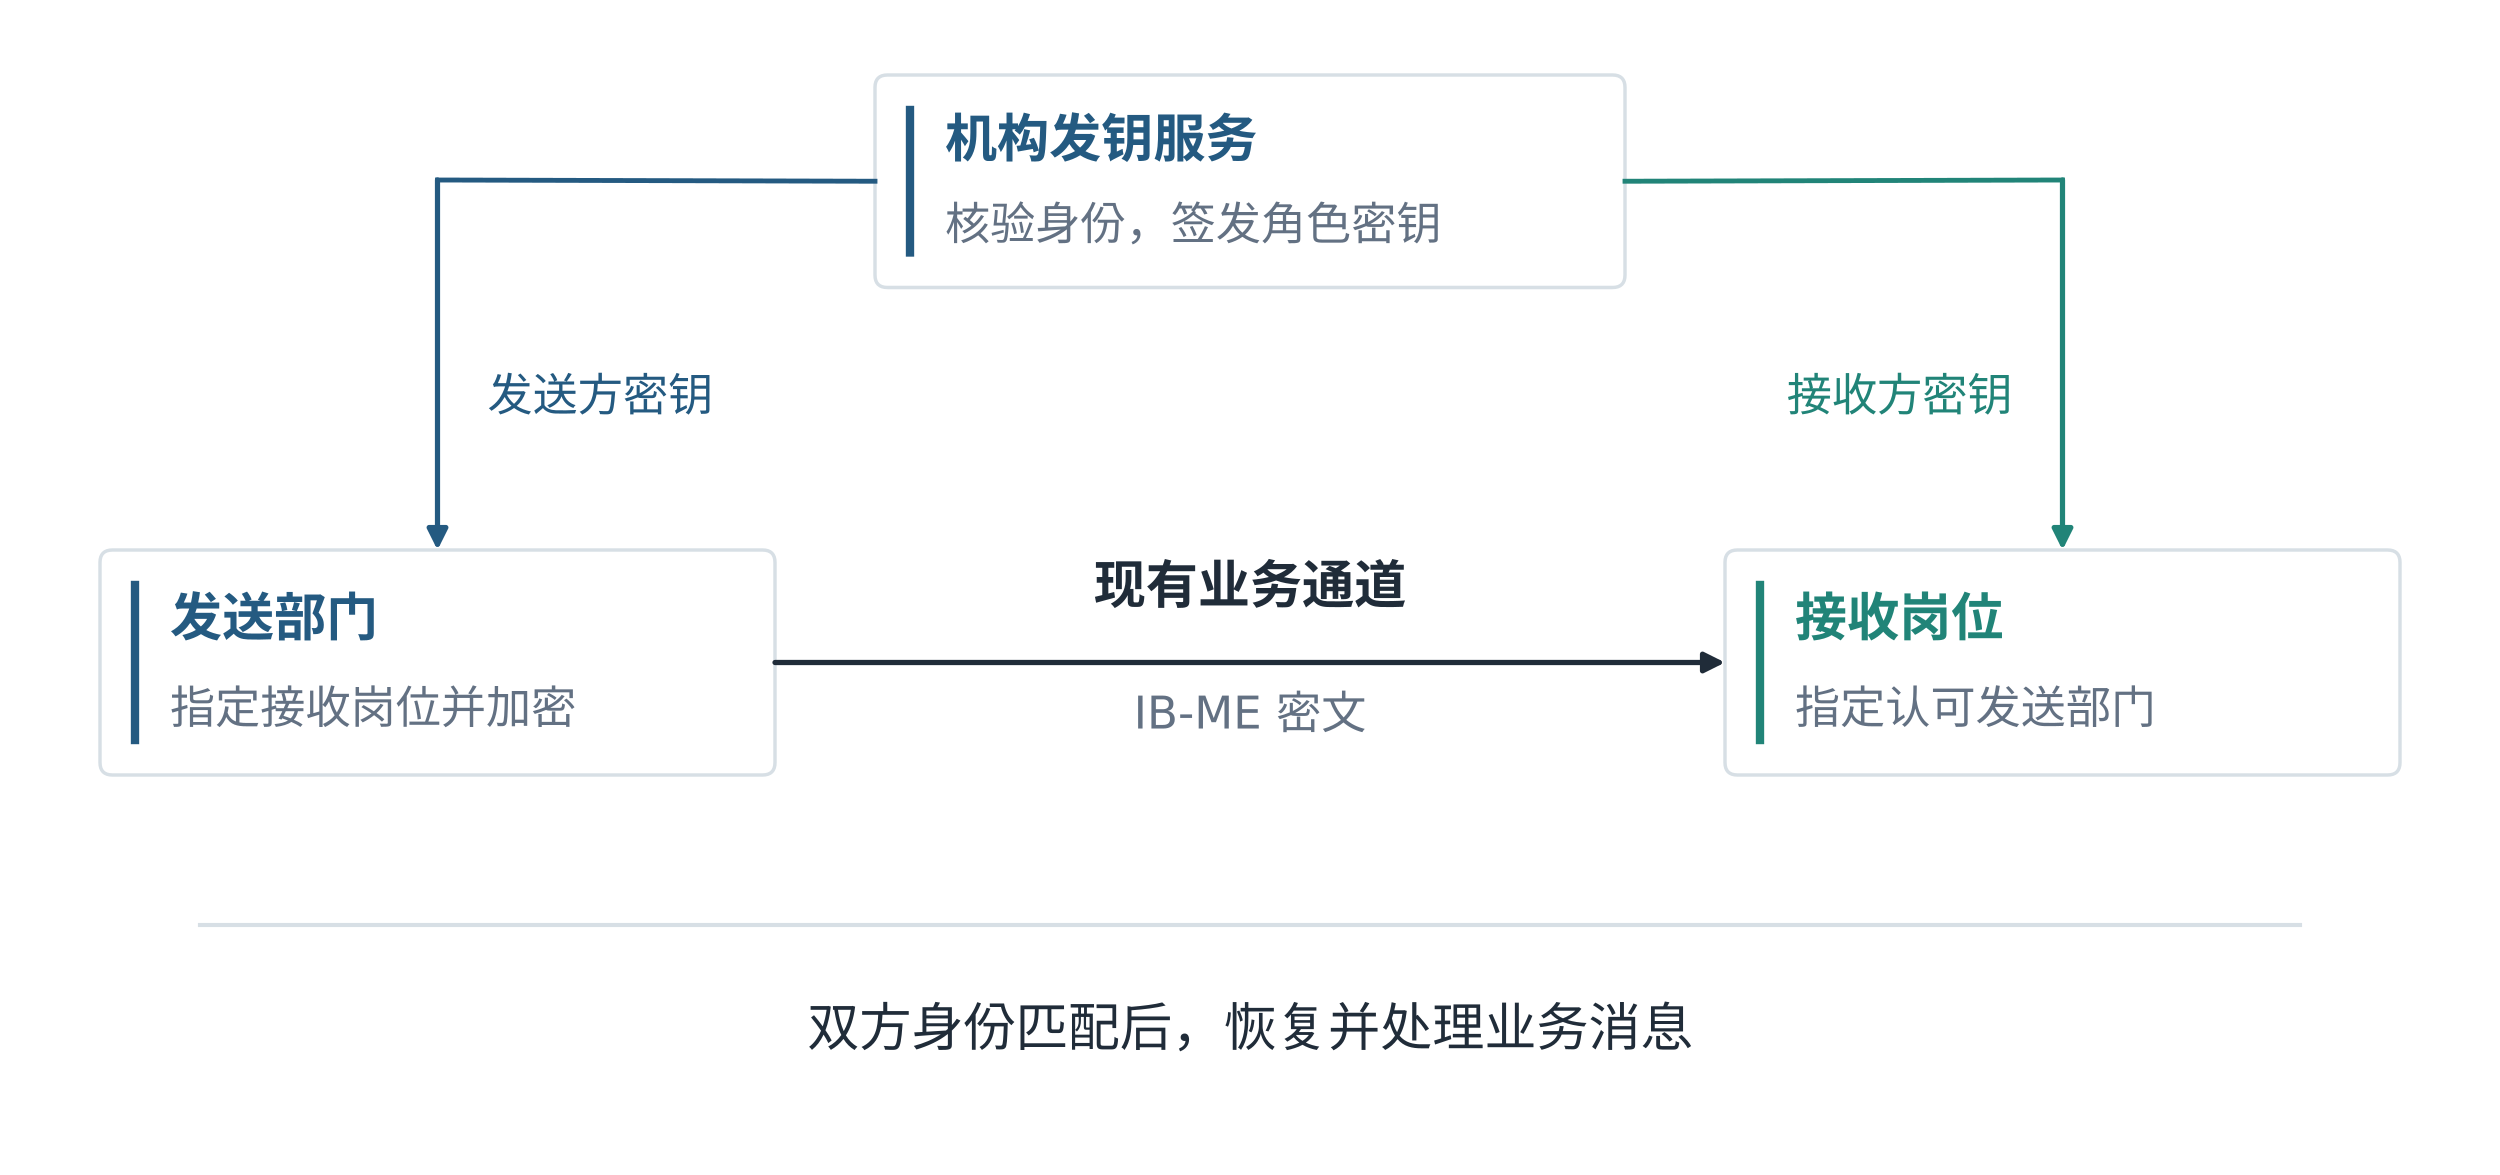
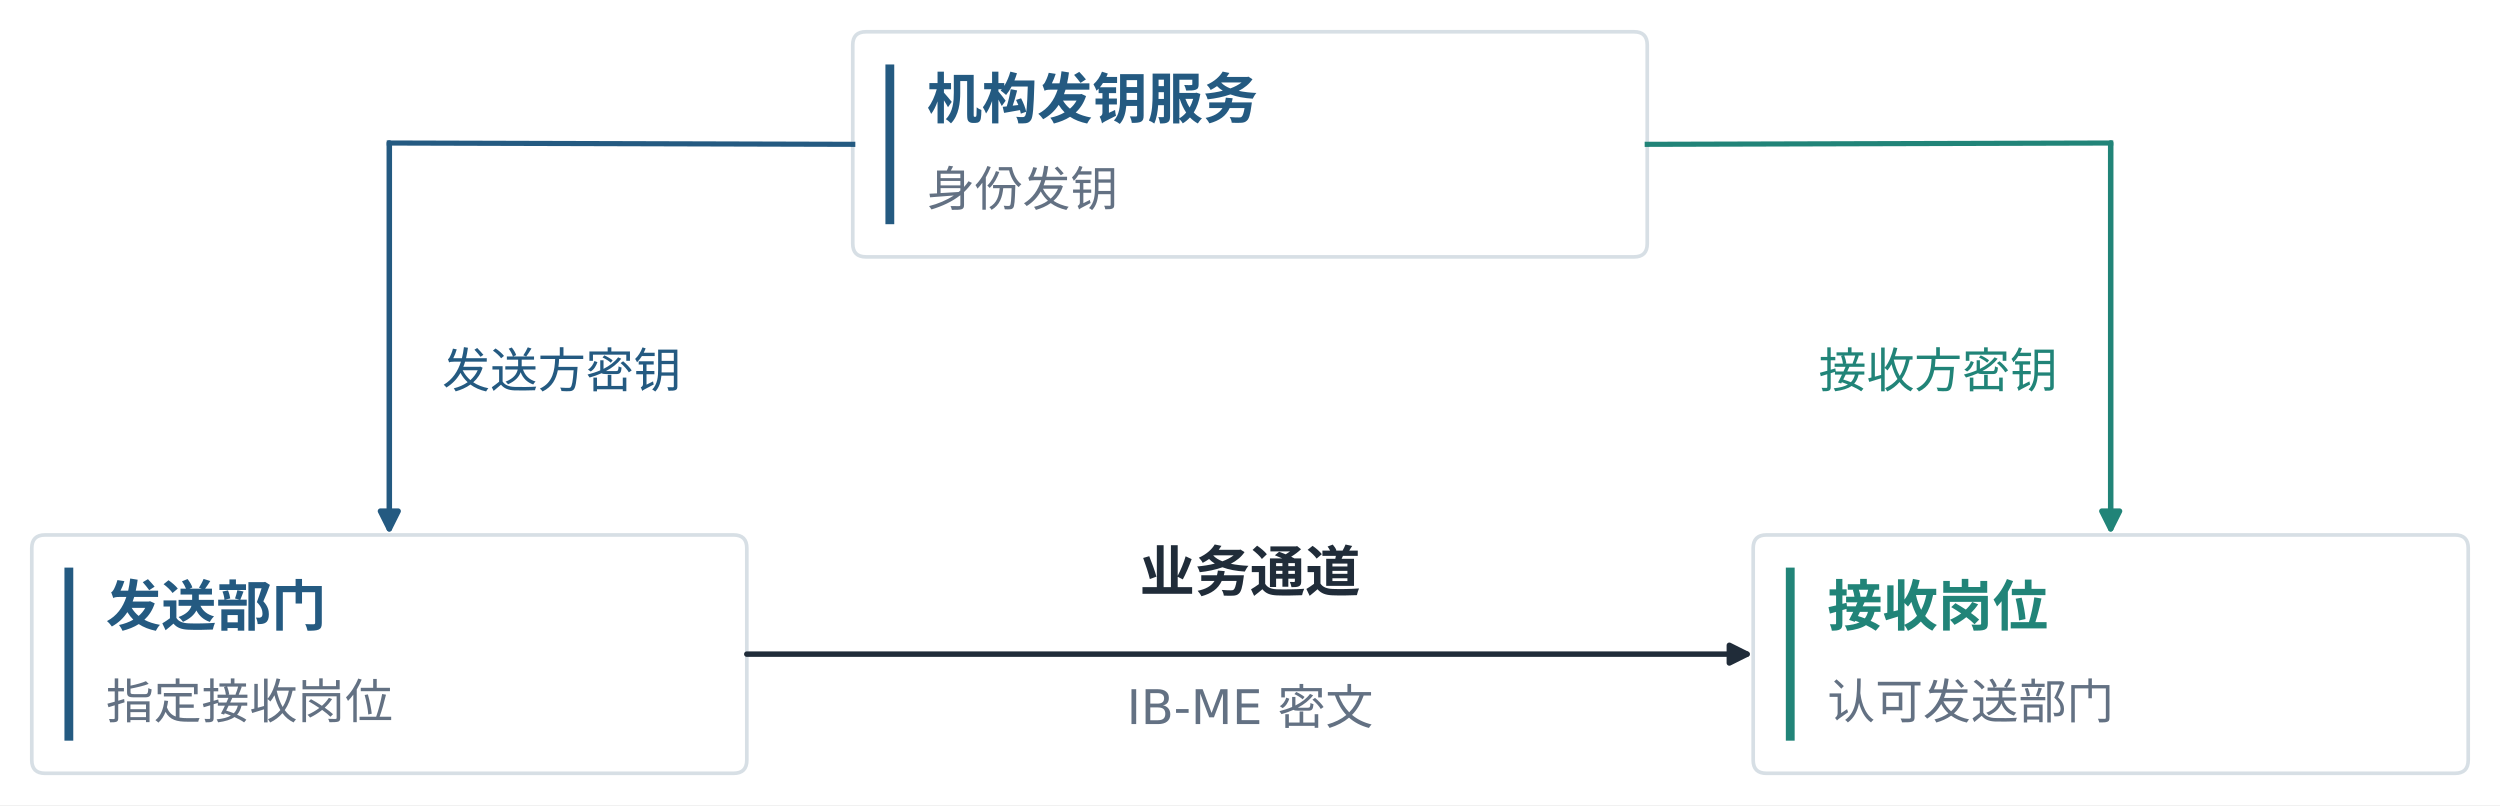
- <svg xmlns="http://www.w3.org/2000/svg" width="720pt" height="338.4pt" viewBox="0 0 720 338.4" version="1.1">
+ <svg xmlns="http://www.w3.org/2000/svg" width="679.68pt" height="218.88pt" viewBox="0 0 679.68 218.88" version="1.1">
  <defs>
    <style type="text/css">*{stroke-linejoin: round; stroke-linecap: butt}</style>
  </defs>
  <g id="figure_1">
    <g id="patch_1">
-       <path d="M 0 338.4 L 720 338.4 L 720 0 L 0 0 z " style="fill: #ffffff" />
+       <path d="M 0 218.88 L 679.68 218.88 L 679.68 -0 L 0 -0 z " style="fill: #ffffff" />
    </g>
    <g id="axes_1">
      <g id="patch_2">
-         <path d="M 255.6 21.6 L 464.4 21.6 Q 468 21.6 468 25.2 L 468 79.2 Q 468 82.8 464.4 82.8 L 255.6 82.8 Q 252 82.8 252 79.2 L 252 25.2 Q 252 21.6 255.6 21.6 z " clip-path="url(#p4b6ecd6855)" style="fill: #ffffff; stroke: #d7dfe5; stroke-linejoin: miter" />
+         <path d="M 235.44 8.64 L 444.24 8.64 Q 447.84 8.64 447.84 12.24 L 447.84 66.24 Q 447.84 69.84 444.24 69.84 L 235.44 69.84 Q 231.84 69.84 231.84 66.24 L 231.84 12.24 Q 231.84 8.64 235.44 8.64 z " clip-path="url(#pa78b67288a)" style="fill: #ffffff; stroke: #d7dfe5; stroke-linejoin: miter" />
      </g>
      <g id="patch_3">
-         <path d="M 32.4 158.4 L 219.6 158.4 Q 223.2 158.4 223.2 162 L 223.2 219.6 Q 223.2 223.2 219.6 223.2 L 32.4 223.2 Q 28.8 223.2 28.8 219.6 L 28.8 162 Q 28.8 158.4 32.4 158.4 z " clip-path="url(#p4b6ecd6855)" style="fill: #ffffff; stroke: #d7dfe5; stroke-linejoin: miter" />
+         <path d="M 12.24 145.44 L 199.44 145.44 Q 203.04 145.44 203.04 149.04 L 203.04 206.64 Q 203.04 210.24 199.44 210.24 L 12.24 210.24 Q 8.64 210.24 8.64 206.64 L 8.64 149.04 Q 8.64 145.44 12.24 145.44 z " clip-path="url(#pa78b67288a)" style="fill: #ffffff; stroke: #d7dfe5; stroke-linejoin: miter" />
      </g>
      <g id="patch_4">
-         <path d="M 500.4 158.4 L 687.6 158.4 Q 691.2 158.4 691.2 162 L 691.2 219.6 Q 691.2 223.2 687.6 223.2 L 500.4 223.2 Q 496.8 223.2 496.8 219.6 L 496.8 162 Q 496.8 158.4 500.4 158.4 z " clip-path="url(#p4b6ecd6855)" style="fill: #ffffff; stroke: #d7dfe5; stroke-linejoin: miter" />
+         <path d="M 480.24 145.44 L 667.44 145.44 Q 671.04 145.44 671.04 149.04 L 671.04 206.64 Q 671.04 210.24 667.44 210.24 L 480.24 210.24 Q 476.64 210.24 476.64 206.64 L 476.64 149.04 Q 476.64 145.44 480.24 145.44 z " clip-path="url(#pa78b67288a)" style="fill: #ffffff; stroke: #d7dfe5; stroke-linejoin: miter" />
      </g>
      <g id="patch_5">
-         <path d="M 126 51.84 Q 126 105.12 126 156.723 " clip-path="url(#p4b6ecd6855)" style="fill: none; stroke: #245a81; stroke-width: 1.5; stroke-linecap: round" />
-         <path d="M 128.4 151.923 L 126 156.723 L 123.6 151.923 z " clip-path="url(#p4b6ecd6855)" style="fill: #245a81; stroke: #245a81; stroke-width: 1.5; stroke-linecap: round" />
+         <path d="M 105.84 38.88 Q 105.84 92.16 105.84 143.763 " clip-path="url(#pa78b67288a)" style="fill: none; stroke: #245a81; stroke-width: 1.5; stroke-linecap: round" />
+         <path d="M 108.24 138.963 L 105.84 143.763 L 103.44 138.963 z " clip-path="url(#pa78b67288a)" style="fill: #245a81; stroke: #245a81; stroke-width: 1.5; stroke-linecap: round" />
      </g>
      <g id="patch_6">
-         <path d="M 594 51.84 Q 594 105.12 594 156.723 " clip-path="url(#p4b6ecd6855)" style="fill: none; stroke: #218478; stroke-width: 1.5; stroke-linecap: round" />
-         <path d="M 596.4 151.923 L 594 156.723 L 591.6 151.923 z " clip-path="url(#p4b6ecd6855)" style="fill: #218478; stroke: #218478; stroke-width: 1.5; stroke-linecap: round" />
+         <path d="M 573.84 38.88 Q 573.84 92.16 573.84 143.763 " clip-path="url(#pa78b67288a)" style="fill: none; stroke: #218478; stroke-width: 1.5; stroke-linecap: round" />
+         <path d="M 576.24 138.963 L 573.84 143.763 L 571.44 138.963 z " clip-path="url(#pa78b67288a)" style="fill: #218478; stroke: #218478; stroke-width: 1.5; stroke-linecap: round" />
      </g>
      <g id="patch_7">
-         <path d="M 223.2 190.8 Q 360 190.8 495.123 190.8 " clip-path="url(#p4b6ecd6855)" style="fill: none; stroke: #202c39; stroke-width: 1.5; stroke-linecap: round" />
-         <path d="M 490.323 188.4 L 495.123 190.8 L 490.323 193.2 z " clip-path="url(#p4b6ecd6855)" style="fill: #202c39; stroke: #202c39; stroke-width: 1.5; stroke-linecap: round" />
+         <path d="M 203.04 177.84 Q 339.84 177.84 474.963 177.84 " clip-path="url(#pa78b67288a)" style="fill: none; stroke: #202c39; stroke-width: 1.5; stroke-linecap: round" />
+         <path d="M 470.163 175.44 L 474.963 177.84 L 470.163 180.24 z " clip-path="url(#pa78b67288a)" style="fill: #202c39; stroke: #202c39; stroke-width: 1.5; stroke-linecap: round" />
      </g>
      <g id="line2d_1">
-         <path d="M 262.08 31.68 L 262.08 72.72 " clip-path="url(#p4b6ecd6855)" style="fill: none; stroke: #245a81; stroke-width: 2.4; stroke-linecap: square" />
+         <path d="M 241.92 18.72 L 241.92 59.76 " clip-path="url(#pa78b67288a)" style="fill: none; stroke: #245a81; stroke-width: 2.4; stroke-linecap: square" />
      </g>
      <g id="line2d_2">
-         <path d="M 38.88 168.48 L 38.88 213.12 " clip-path="url(#p4b6ecd6855)" style="fill: none; stroke: #245a81; stroke-width: 2.4; stroke-linecap: square" />
+         <path d="M 18.72 155.52 L 18.72 200.16 " clip-path="url(#pa78b67288a)" style="fill: none; stroke: #245a81; stroke-width: 2.4; stroke-linecap: square" />
      </g>
      <g id="line2d_3">
-         <path d="M 506.88 168.48 L 506.88 213.12 " clip-path="url(#p4b6ecd6855)" style="fill: none; stroke: #218478; stroke-width: 2.4; stroke-linecap: square" />
+         <path d="M 486.72 155.52 L 486.72 200.16 " clip-path="url(#pa78b67288a)" style="fill: none; stroke: #218478; stroke-width: 2.4; stroke-linecap: square" />
      </g>
      <g id="line2d_4">
-         <path d="M 252 52.2 L 126 51.84 " clip-path="url(#p4b6ecd6855)" style="fill: none; stroke: #245a81; stroke-width: 1.4; stroke-linecap: square" />
+         <path d="M 231.84 39.24 L 105.84 38.88 " clip-path="url(#pa78b67288a)" style="fill: none; stroke: #245a81; stroke-width: 1.4; stroke-linecap: square" />
      </g>
      <g id="line2d_5">
-         <path d="M 468 52.2 L 594 51.84 " clip-path="url(#p4b6ecd6855)" style="fill: none; stroke: #218478; stroke-width: 1.4; stroke-linecap: square" />
-       </g>
-       <g id="line2d_6">
-         <path d="M 57.6 266.4 L 662.4 266.4 " clip-path="url(#p4b6ecd6855)" style="fill: none; stroke: #d7dfe5; stroke-width: 1.2; stroke-linecap: square" />
+         <path d="M 447.84 39.24 L 573.84 38.88 " clip-path="url(#pa78b67288a)" style="fill: none; stroke: #218478; stroke-width: 1.4; stroke-linecap: square" />
      </g>
      <g id="text_1">
-         <text style="font-weight: 700; font-size: 15px; font-family: 'Microsoft YaHei', 'DejaVu Sans'; text-anchor: start; fill: #245a81" x="272.16" y="45.19" transform="rotate(-0 272.16 45.19008)">机构发钥服务</text>
+         <text style="font-weight: 700; font-size: 15px; font-family: 'Microsoft YaHei', 'DejaVu Sans'; text-anchor: start; fill: #245a81" x="252" y="32.23" transform="rotate(-0 252 32.23008)">机构发钥服务</text>
      </g>
      <g id="text_2">
-         <text style="font-size: 13px; font-family: 'Microsoft YaHei', 'DejaVu Sans'; text-anchor: start; fill: #637183" x="272.16" y="68.997" transform="rotate(-0 272.16 68.99711)">核验身份，签发角色密钥</text>
+         <text style="font-size: 13px; font-family: 'Microsoft YaHei', 'DejaVu Sans'; text-anchor: start; fill: #637183" x="252" y="56.007" transform="rotate(-0 252 56.00664)">身份发钥</text>
      </g>
      <g id="text_3">
-         <text style="font-weight: 700; font-size: 15px; font-family: 'Microsoft YaHei', 'DejaVu Sans'; text-anchor: start; fill: #245a81" x="48.96" y="183.098" transform="rotate(-0 48.96 183.0982)">发送部门</text>
+         <text style="font-weight: 700; font-size: 15px; font-family: 'Microsoft YaHei', 'DejaVu Sans'; text-anchor: start; fill: #245a81" x="28.8" y="170.138" transform="rotate(-0 28.8 170.1382)">发送部门</text>
      </g>
      <g id="text_4">
-         <text style="font-size: 13px; font-family: 'Microsoft YaHei', 'DejaVu Sans'; text-anchor: start; fill: #637183" x="48.96" y="208.317" transform="rotate(-0 48.96 208.3171)">指定接收岗位并加密</text>
+         <text style="font-size: 13px; font-family: 'Microsoft YaHei', 'DejaVu Sans'; text-anchor: start; fill: #637183" x="28.8" y="195.351" transform="rotate(-0 28.8 195.351)">指定接收岗位</text>
      </g>
      <g id="text_5">
-         <text style="font-weight: 700; font-size: 15px; font-family: 'Microsoft YaHei', 'DejaVu Sans'; text-anchor: start; fill: #218478" x="516.96" y="183.091" transform="rotate(-0 516.96 183.0912)">接收岗位</text>
+         <text style="font-weight: 700; font-size: 15px; font-family: 'Microsoft YaHei', 'DejaVu Sans'; text-anchor: start; fill: #218478" x="496.8" y="170.131" transform="rotate(-0 496.8 170.1312)">接收岗位</text>
      </g>
      <g id="text_6">
-         <text style="font-size: 13px; font-family: 'Microsoft YaHei', 'DejaVu Sans'; text-anchor: start; fill: #637183" x="516.96" y="208.317" transform="rotate(-0 516.96 208.3171)">指定认可发送部门</text>
+         <text style="font-size: 13px; font-family: 'Microsoft YaHei', 'DejaVu Sans'; text-anchor: start; fill: #637183" x="496.8" y="195.37" transform="rotate(-0 496.8 195.3703)">认可发送部门</text>
      </g>
      <g id="text_7">
-         <text style="font-size: 13px; font-family: 'Microsoft YaHei', 'DejaVu Sans'; text-anchor: start; fill: #245a81" x="140.4" y="118.305" transform="rotate(-0 140.4 118.3049)">发送方密钥</text>
+         <text style="font-size: 13px; font-family: 'Microsoft YaHei', 'DejaVu Sans'; text-anchor: start; fill: #245a81" x="120.24" y="105.345" transform="rotate(-0 120.24 105.3449)">发送方密钥</text>
      </g>
      <g id="text_8">
-         <text style="font-size: 13px; font-family: 'Microsoft YaHei', 'DejaVu Sans'; text-anchor: end; fill: #218478" x="579.6" y="118.305" transform="rotate(-0 579.6 118.3049)">接收方密钥</text>
+         <text style="font-size: 13px; font-family: 'Microsoft YaHei', 'DejaVu Sans'; text-anchor: end; fill: #218478" x="559.44" y="105.345" transform="rotate(-0 559.44 105.3449)">接收方密钥</text>
      </g>
      <g id="text_9">
-         <text style="font-weight: 700; font-size: 15px; font-family: 'Microsoft YaHei', 'DejaVu Sans'; text-anchor: middle; fill: #202c39" x="360" y="173.746" transform="rotate(-0 360 173.7464)">现有业务通道</text>
+         <text style="font-weight: 700; font-size: 15px; font-family: 'Microsoft YaHei', 'DejaVu Sans'; text-anchor: middle; fill: #202c39" x="339.84" y="160.786" transform="rotate(-0 339.84 160.7864)">业务通道</text>
      </g>
      <g id="text_10">
-         <text style="font-size: 13px; font-family: 'Microsoft YaHei', 'DejaVu Sans'; text-anchor: middle; fill: #637183" x="360" y="209.821" transform="rotate(-0 360 209.8211)">IB-ME 密文</text>
-       </g>
-       <g id="text_11">
-         <text style="font-size: 15px; font-family: 'Microsoft YaHei', 'DejaVu Sans'; text-anchor: middle; fill: #202c39" x="360" y="301.179" transform="rotate(-0 360 301.1794)">双方身份匹配后，恢复并处理业务消息</text>
+         <text style="font-size: 13px; font-family: 'Microsoft YaHei', 'DejaVu Sans'; text-anchor: middle; fill: #637183" x="339.84" y="196.861" transform="rotate(-0 339.84 196.8611)">IB-ME 密文</text>
      </g>
    </g>
  </g>
  <defs>
-     <clipPath id="p4b6ecd6855">
-       <rect x="0" y="0" width="720" height="338.4" />
+     <clipPath id="pa78b67288a">
+       <rect x="-20.16" y="-12.96" width="720" height="338.4" />
    </clipPath>
  </defs>
</svg>
